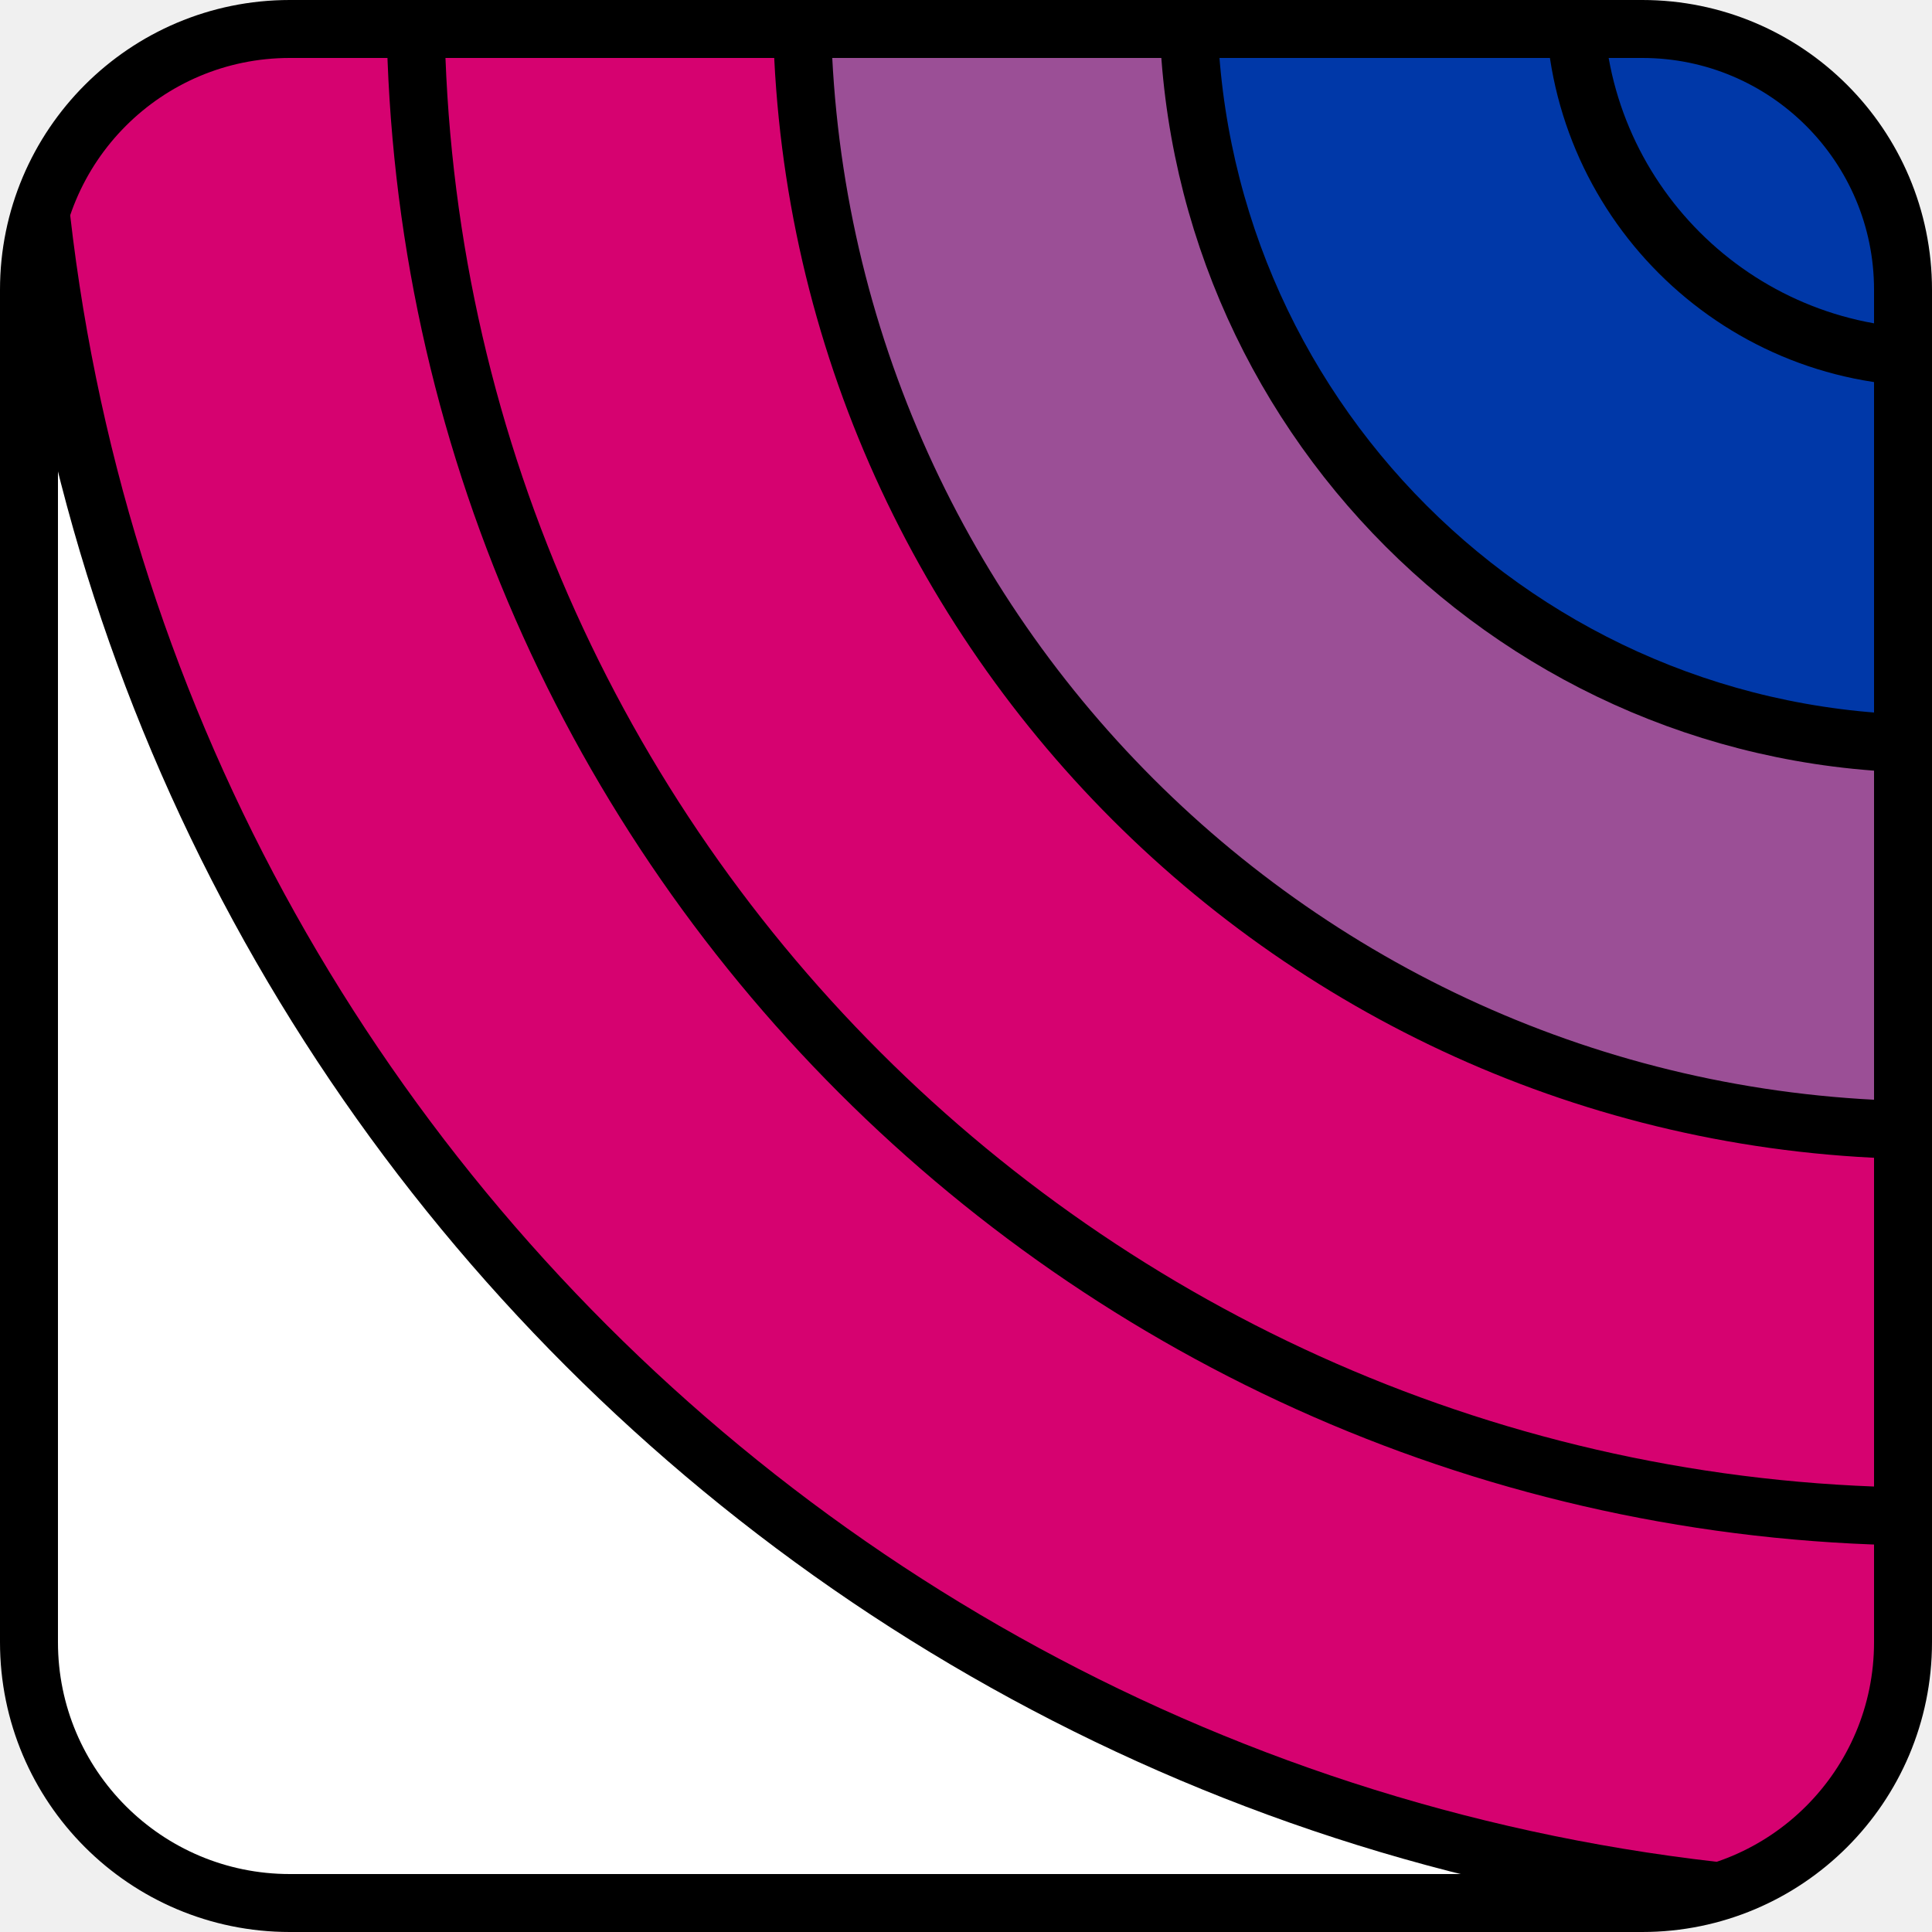
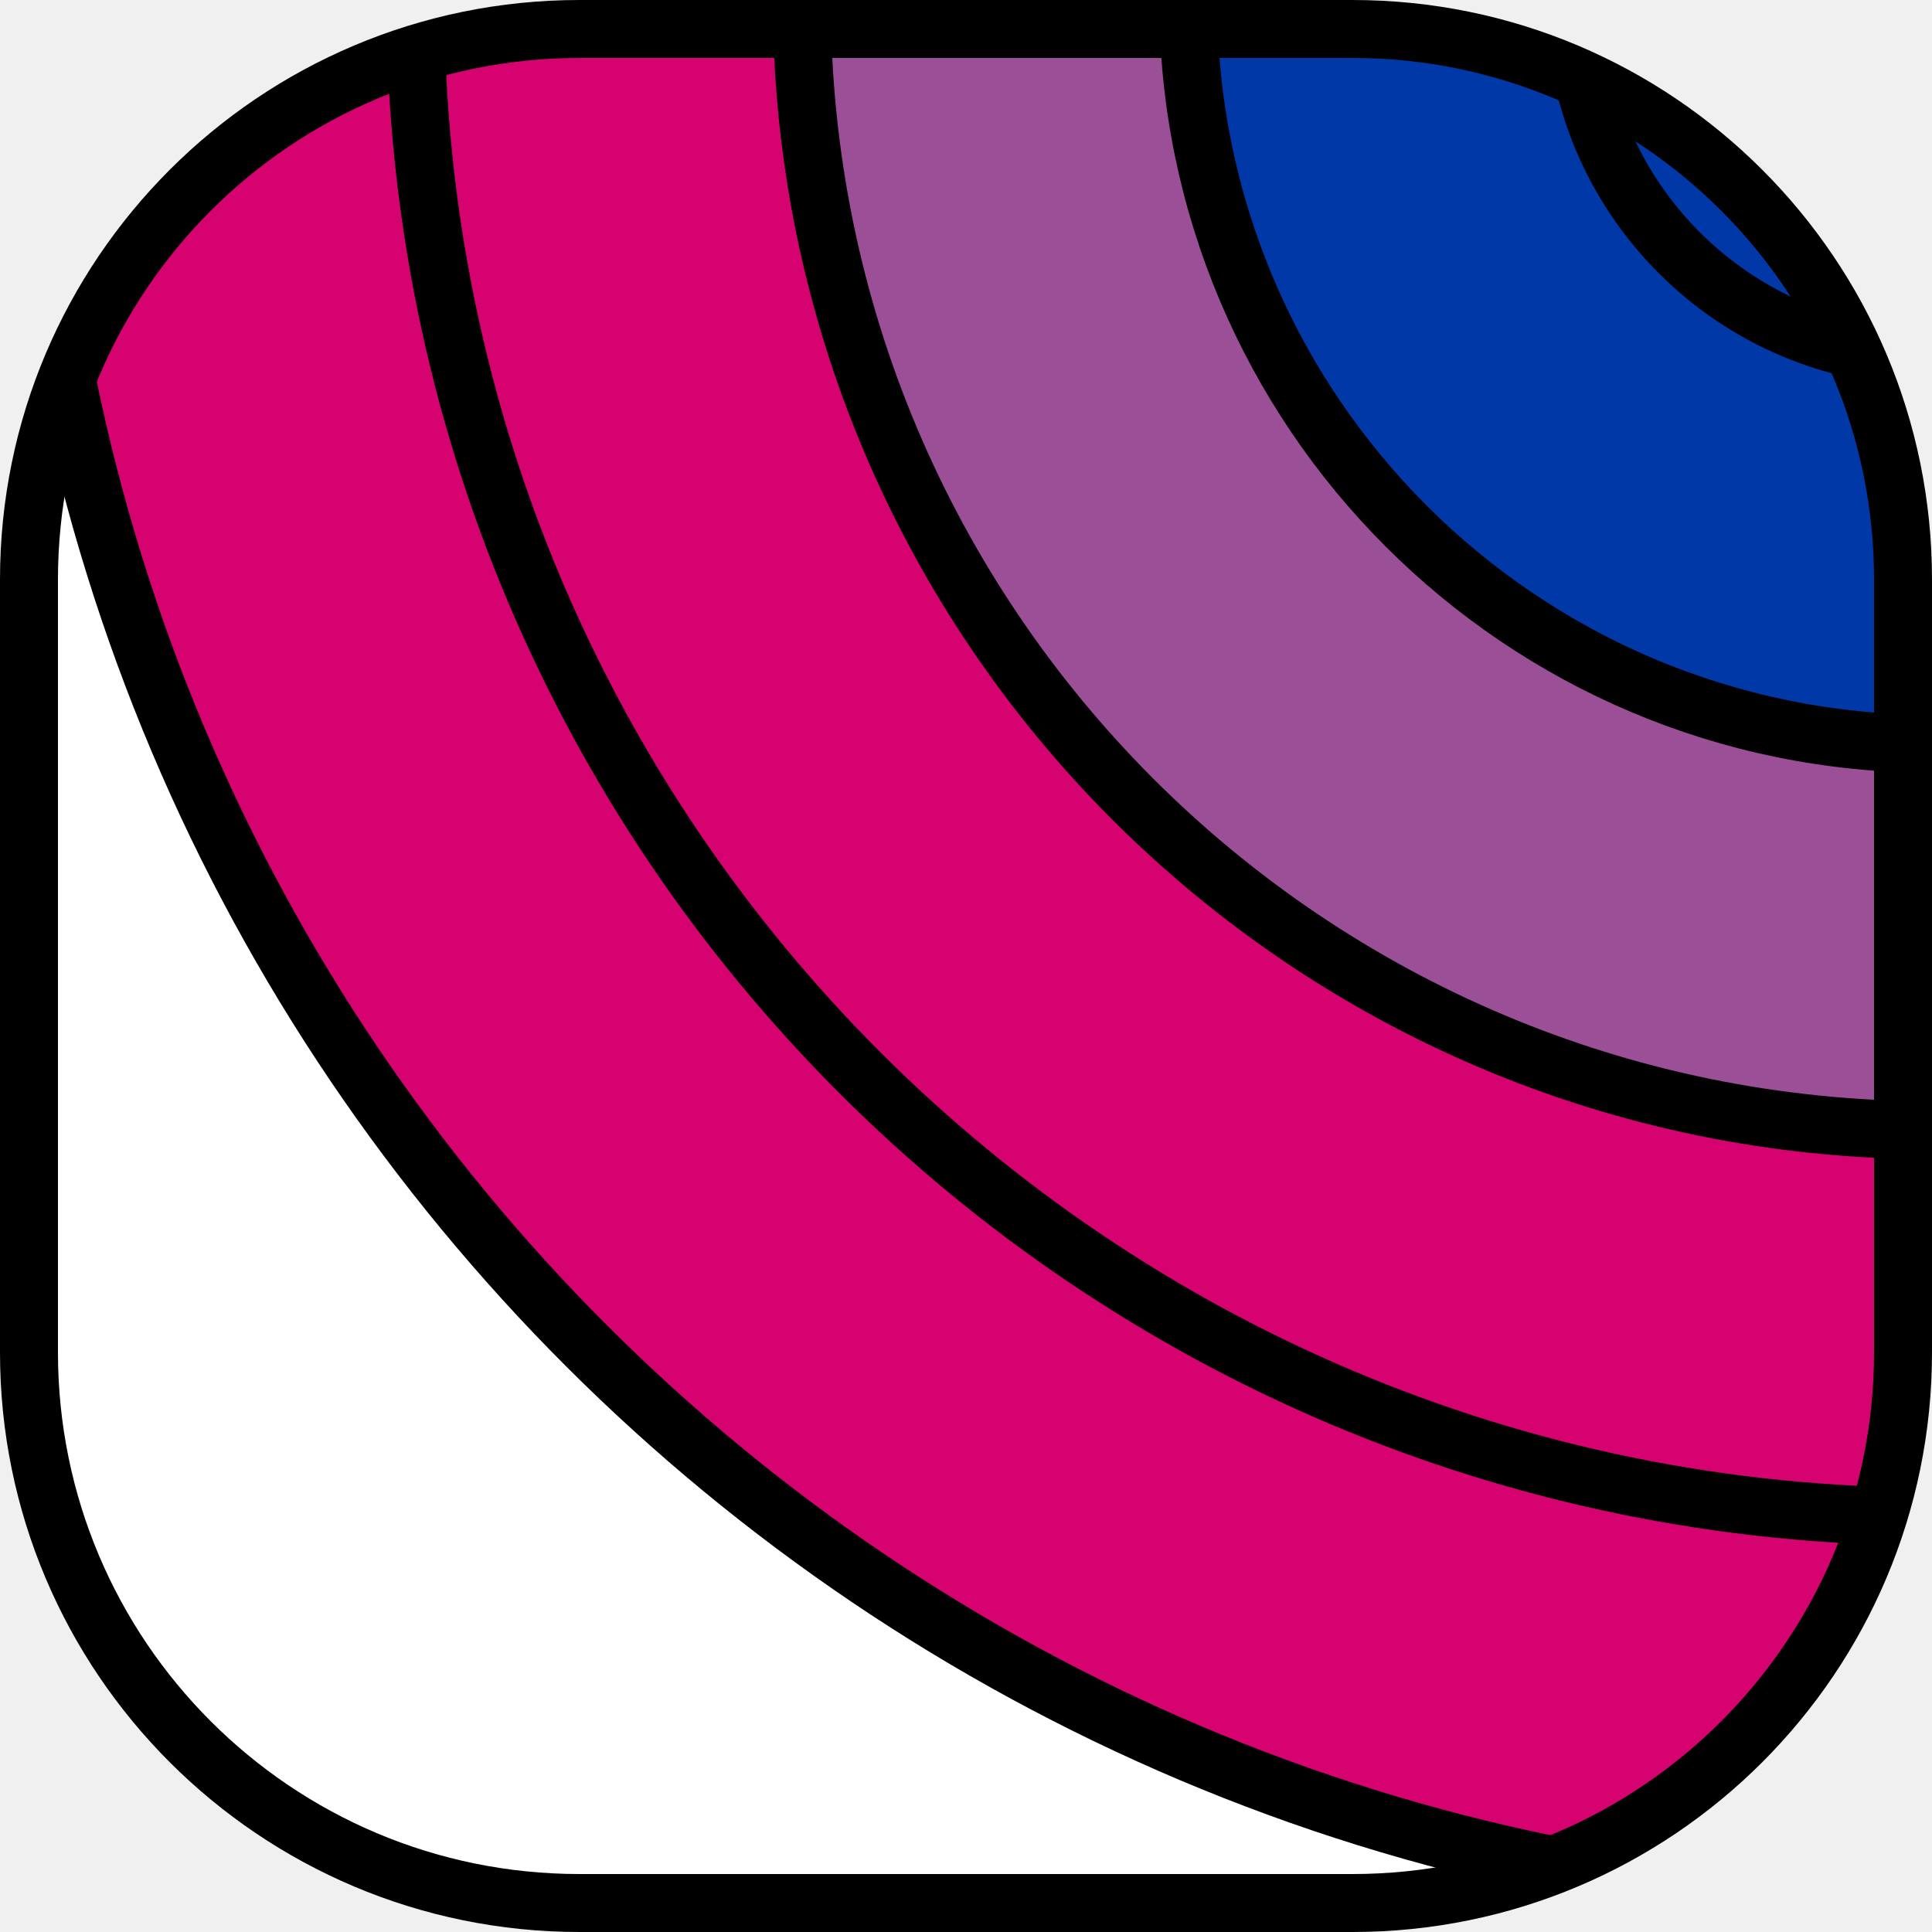
<svg xmlns="http://www.w3.org/2000/svg" width="512" height="512" viewBox="0 0 100 100" focusable="false" role="img" aria-label="engender">
  <defs>
    <clipPath id="mark-tile">
-       <rect x="1.5" y="1.5" width="97" height="97" rx="13.50" />
+       <rect x="1.5" y="1.5" width="97" height="97" rx="28.50" />
    </clipPath>
  </defs>
  <g clip-path="url(#mark-tile)">
    <rect width="100" height="100" fill="#FFFFFF" />
    <circle cx="100" cy="0" r="98.50" fill="#D60270" stroke="#000" stroke-width="3" />
    <circle cx="100" cy="0" r="78.50" fill="#D60270" stroke="#000" stroke-width="3" />
    <circle cx="100" cy="0" r="58.50" fill="#9B4F96" stroke="#000" stroke-width="3" />
    <circle cx="100" cy="0" r="38.50" fill="#0038A8" stroke="#000" stroke-width="3" />
    <circle cx="100" cy="0" r="18.50" fill="#0038A8" stroke="#000" stroke-width="3" />
  </g>
-   <rect x="1.5" y="1.5" width="97" height="97" rx="13.50" fill="none" stroke="#000" stroke-width="3" />
+   <rect x="1.5" y="1.5" width="97" height="97" rx="28.50" fill="none" stroke="#000" stroke-width="3" />
</svg>
